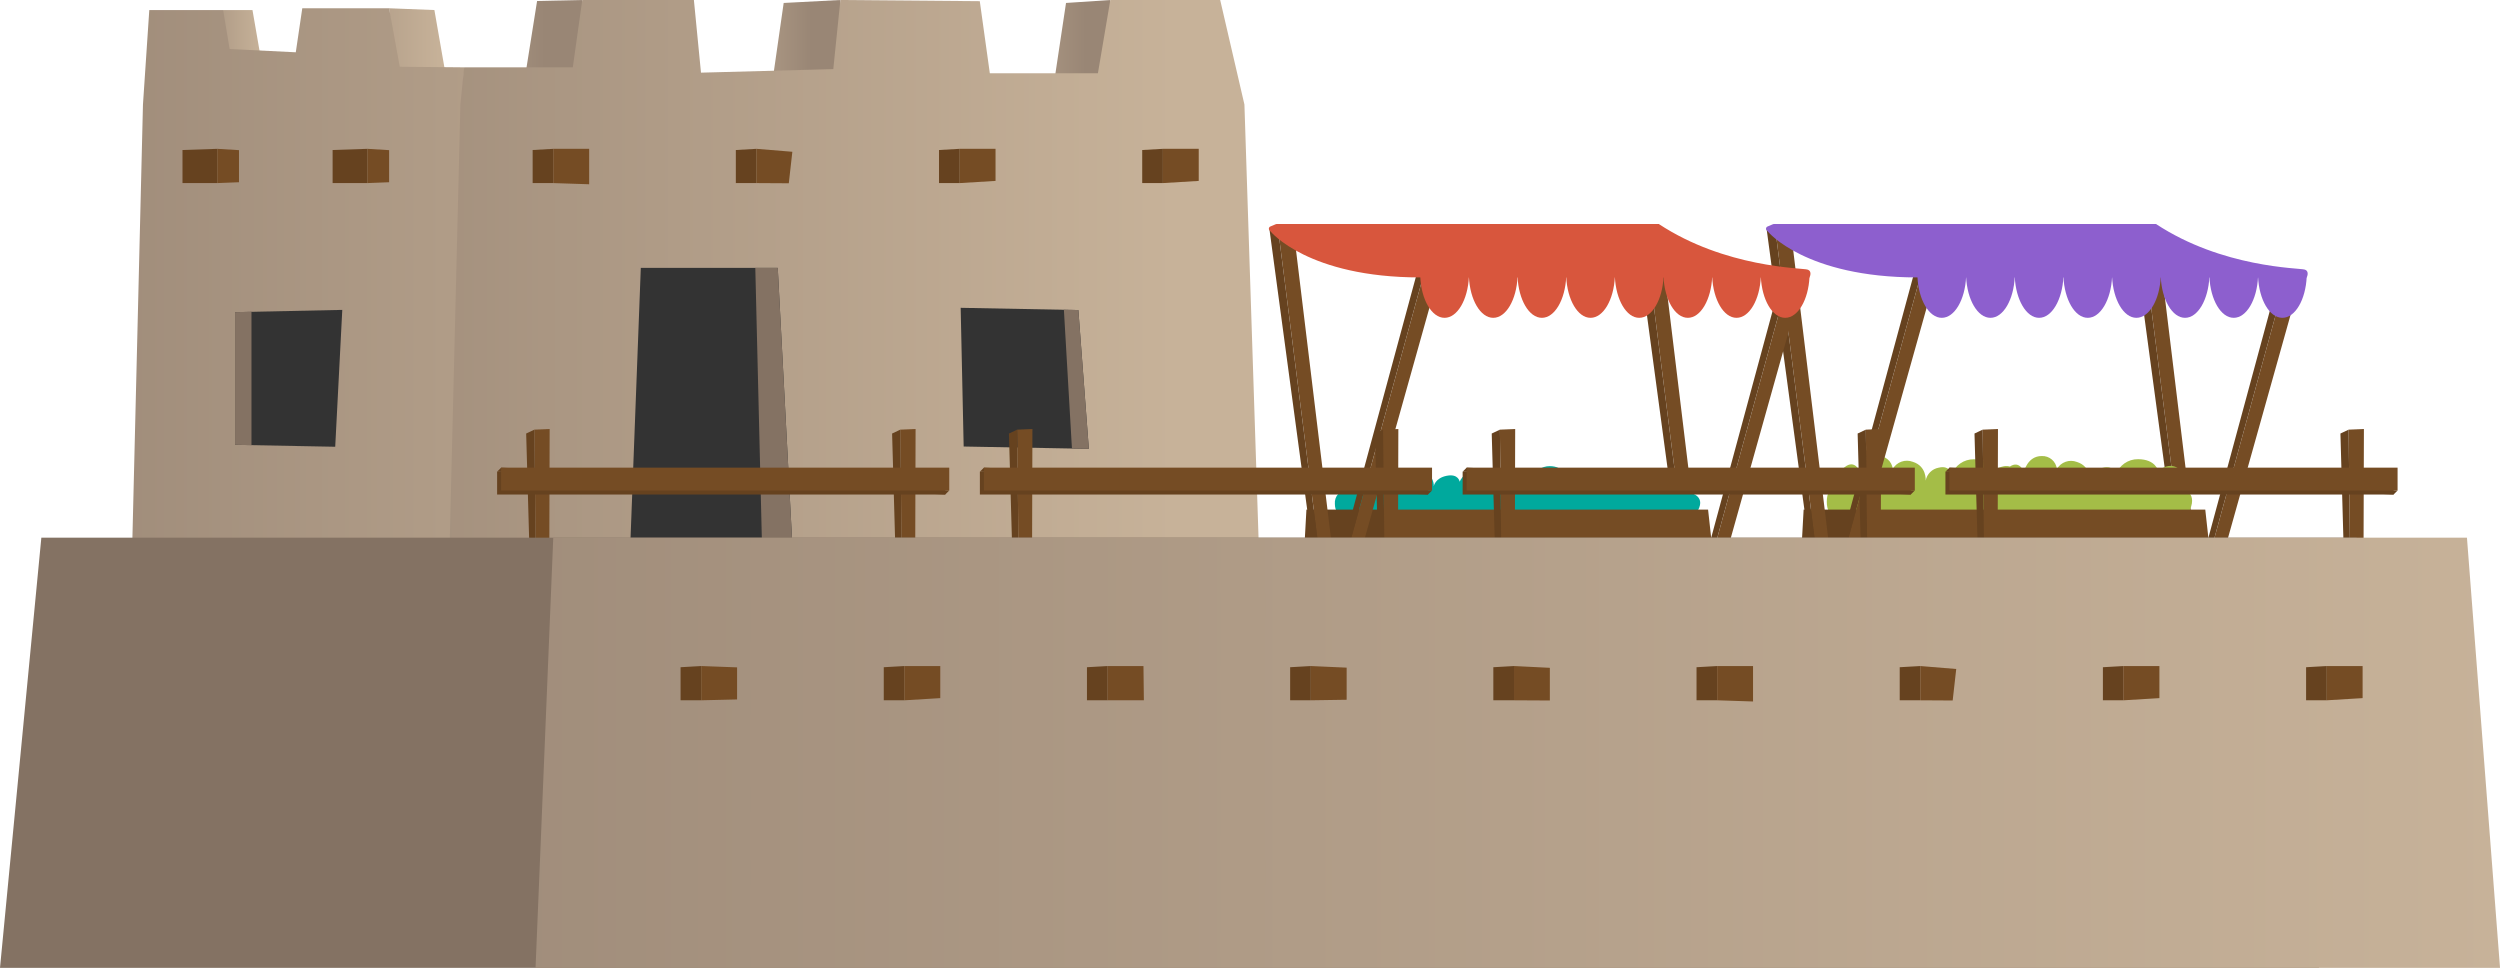
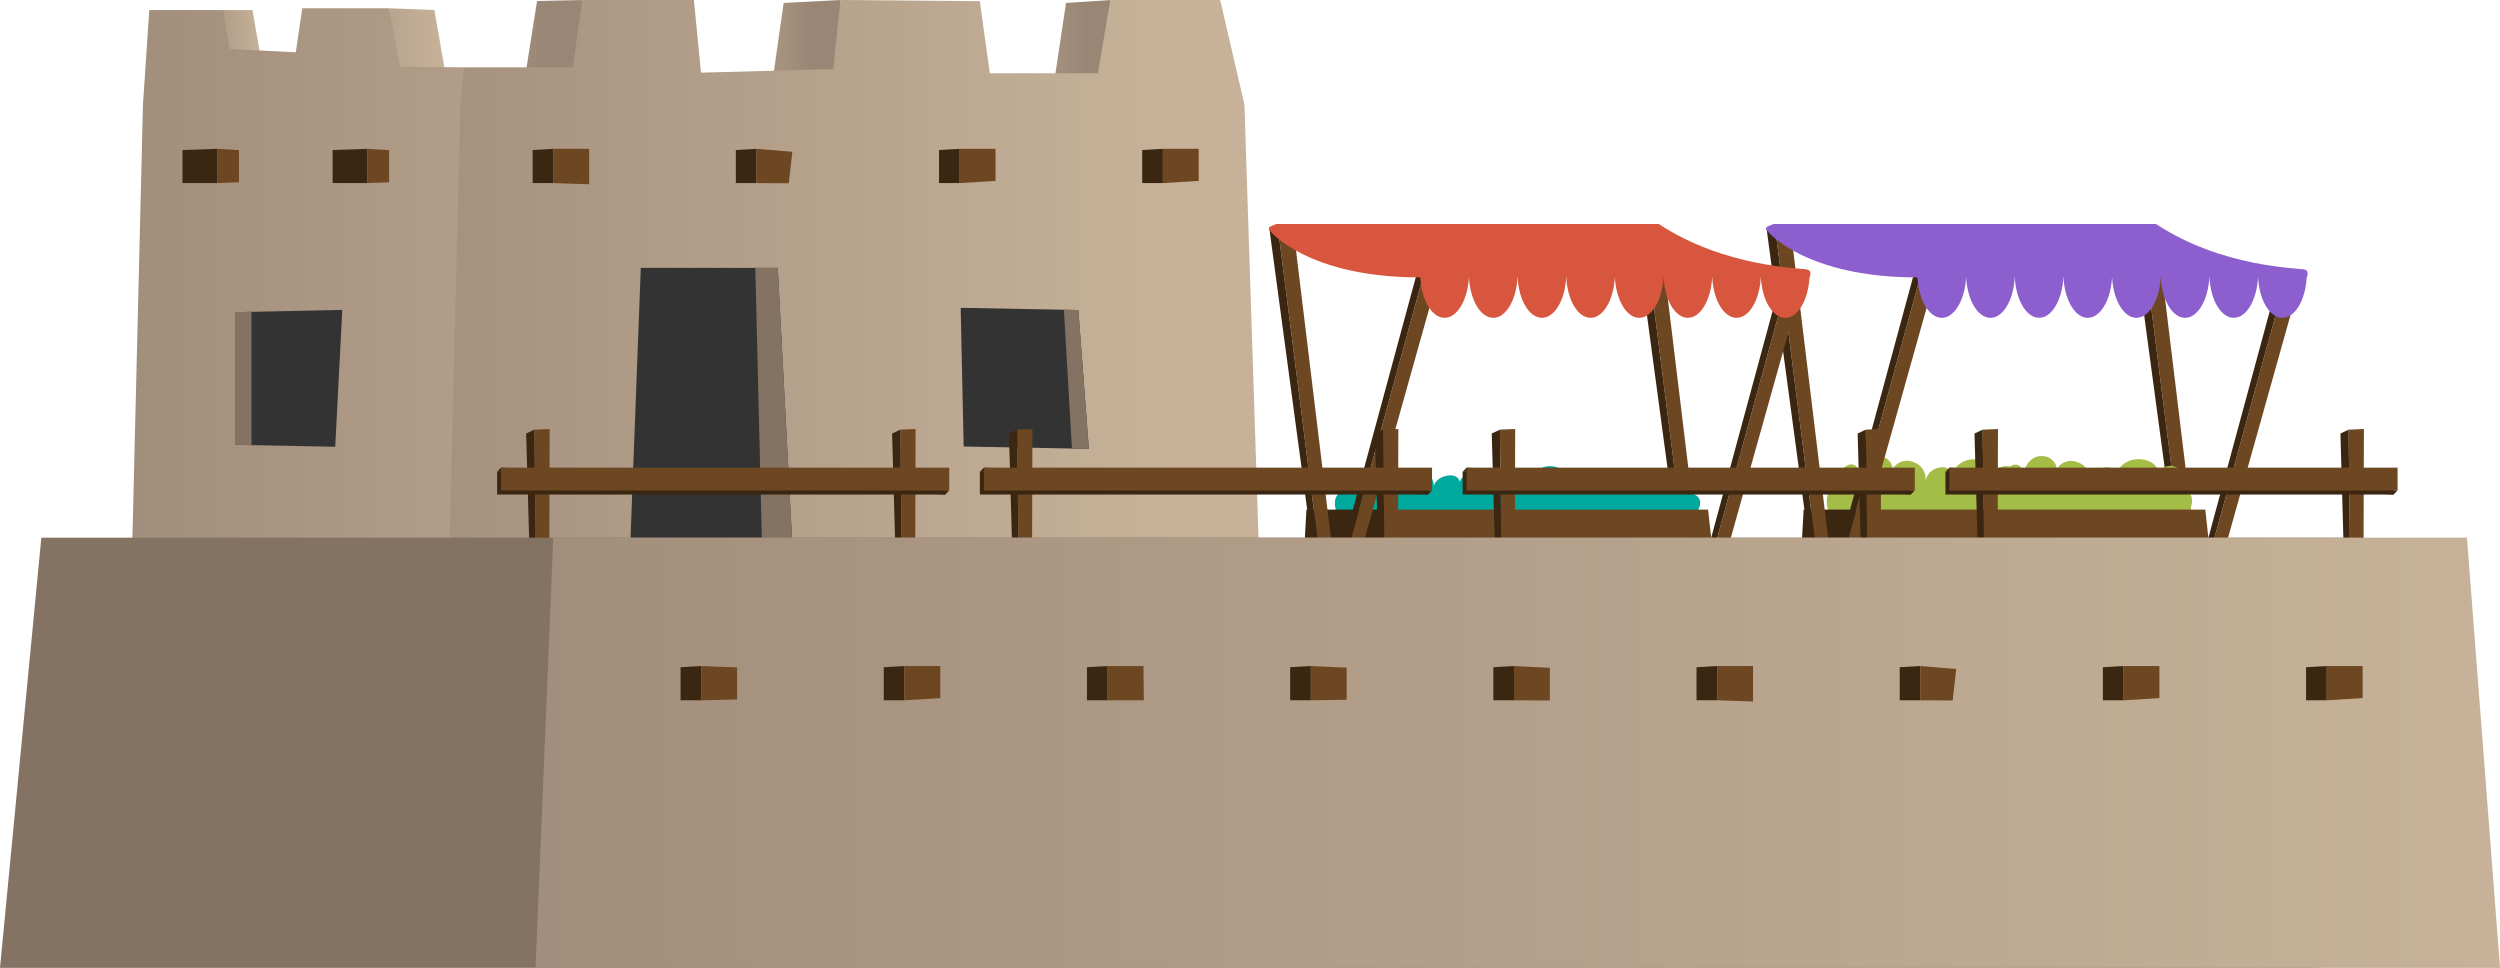
<svg xmlns="http://www.w3.org/2000/svg" xmlns:xlink="http://www.w3.org/1999/xlink" width="1058.12" height="409.65" viewBox="0 0 1058.12 409.65">
  <defs>
    <style>
      .cls-1 {
-         fill: #754c24;
+         fill: #6d4722;
      }

      .cls-2 {
-         fill: #66421f;
+         fill: #3b2612;
      }

      .cls-3 {
        fill: #a4bd47;
      }

      .cls-4 {
        fill: #8d5fce;
      }

      .cls-5 {
        fill: #00a99d;
      }

      .cls-6 {
        fill: #d8563d;
      }

      .cls-7 {
        fill: url(#linear-gradient);
      }

      .cls-8 {
        fill: url(#linear-gradient-2);
      }

      .cls-9 {
        fill: url(#linear-gradient-3);
      }

      .cls-10 {
        fill: url(#linear-gradient-4);
      }

      .cls-11 {
        fill: url(#linear-gradient-5);
      }

      .cls-12 {
        fill: url(#linear-gradient-6);
      }

      .cls-13 {
        fill: url(#linear-gradient-7);
      }

      .cls-14 {
        fill: #333;
      }

      .cls-15 {
        fill: #847263;
      }

      .cls-16 {
        fill: url(#linear-gradient-8);
      }
    </style>
    <linearGradient id="linear-gradient" x1="230.69" y1="15.29" x2="160.52" y2="15.29" gradientUnits="userSpaceOnUse">
      <stop offset="0" stop-color="#998675" />
      <stop offset="1" stop-color="#c7b299" />
    </linearGradient>
    <linearGradient id="linear-gradient-2" x1="343.36" y1="18.04" x2="294.19" y2="18.04" xlink:href="#linear-gradient" />
    <linearGradient id="linear-gradient-3" x1="459.53" y1="17.79" x2="403.36" y2="17.79" xlink:href="#linear-gradient" />
    <linearGradient id="linear-gradient-4" x1="117.19" y1="18.71" x2="187.37" y2="18.71" xlink:href="#linear-gradient" />
    <linearGradient id="linear-gradient-5" x1="74.69" y1="14.83" x2="110.73" y2="14.83" xlink:href="#linear-gradient" />
    <linearGradient id="linear-gradient-6" x1="-21.38" y1="130.82" x2="399.34" y2="130.82" xlink:href="#linear-gradient" />
    <linearGradient id="linear-gradient-7" x1="76.95" y1="129.07" x2="497.67" y2="129.07" xlink:href="#linear-gradient" />
    <linearGradient id="linear-gradient-8" x1="41.33" y1="318.6" x2="1058.12" y2="318.6" xlink:href="#linear-gradient" />
  </defs>
  <g id="Layer_2" data-name="Layer 2">
    <g id="_0" data-name="0">
      <g>
        <g>
          <g>
            <polygon class="cls-1" points="906.03 95.1 912.51 94.83 932.33 258.11 926.76 258.11 906.03 95.1" />
            <polygon class="cls-2" points="906.03 95.1 902.57 96.74 924.3 258.11 926.76 258.11 906.03 95.1" />
          </g>
          <g>
            <polygon class="cls-1" points="968.17 115.1 974.65 114.83 934.46 258.11 928.9 258.11 968.17 115.1" />
            <polygon class="cls-2" points="968.17 115.1 964.71 116.74 926.44 258.11 928.9 258.11 968.17 115.1" />
          </g>
        </g>
        <path class="cls-3" d="M922.88,206.6s3.5-4.25-.47-7.92-9,.58-9,.58-1-4.88-8.46-4.91A9.84,9.84,0,0,0,895.5,201S895,196.75,890,198a6.86,6.86,0,0,0-5.49,5.46s.51-6.09-5.46-7.94a6.92,6.92,0,0,0-8.48,3,6.17,6.17,0,0,0-6.46-5.5c-6,0-7.49,6.67-7.49,6.67s-1.82-5-5.93-2.23c-3.41-1-6.78,1.84-6.78,1.84s-1-4.88-8.46-4.91A9.84,9.84,0,0,0,826,201s-.48-4.26-5.47-3.06a6.86,6.86,0,0,0-5.49,5.46s.51-6.09-5.46-7.94a6.92,6.92,0,0,0-8.48,3,6.17,6.17,0,0,0-6.46-5.5c-6,0-7.49,6.67-7.49,6.67s-2-5.49-6.47-1.85-2,7.29-2,7.29-5.48,0-5.5,7.29,6,7.93,6,7.93l77.21.3a2.6,2.6,0,0,0,.38-.27l69.12.27c3-1.81,1-4.86,1-4.86C930.35,207.85,922.88,206.6,922.88,206.6Z" />
        <g>
          <polygon class="cls-2" points="794.05 215.7 763.38 215.7 761.05 258.11 799.38 258.11 794.05 215.7" />
          <polygon class="cls-1" points="938.05 258.14 933.38 215.7 794.05 215.7 794.72 258.14 938.05 258.14" />
        </g>
        <g>
          <g>
            <polygon class="cls-1" points="751.15 95.1 757.63 94.83 777.45 258.11 771.88 258.11 751.15 95.1" />
            <polygon class="cls-2" points="751.15 95.1 747.69 96.74 769.42 258.11 771.88 258.11 751.15 95.1" />
          </g>
          <g>
            <polygon class="cls-1" points="813.29 115.1 819.77 114.83 779.58 258.11 774.02 258.11 813.29 115.1" />
            <polygon class="cls-2" points="813.29 115.1 809.83 116.74 771.56 258.11 774.02 258.11 813.29 115.1" />
          </g>
        </g>
        <g>
          <path class="cls-4" d="M748.24,98s15.81,19.42,63.31,19.42l164.74.06s1.43-2.73-.91-3.4-34.75-.73-62.87-19.28H750.84a1.14,1.14,0,0,0-.4.08l-2.36,1a1,1,0,0,0-.27,1.67Z" />
          <g>
            <path class="cls-4" d="M811.56,117.16c.44,9.72,4.88,17.36,10.29,17.36s9.85-7.64,10.3-17.36Z" />
            <path class="cls-4" d="M832.15,117.16c.45,9.72,4.88,17.36,10.3,17.36s9.85-7.64,10.29-17.36Z" />
            <path class="cls-4" d="M852.74,117.16c.45,9.72,4.89,17.36,10.3,17.36s9.85-7.64,10.3-17.36Z" />
            <path class="cls-4" d="M873.34,117.16c.44,9.72,4.88,17.36,10.29,17.36s9.86-7.64,10.3-17.36Z" />
            <path class="cls-4" d="M893.93,117.16c.45,9.72,4.88,17.36,10.3,17.36s9.85-7.64,10.3-17.36Z" />
            <path class="cls-4" d="M914.53,117.16c.44,9.72,4.88,17.36,10.29,17.36s9.85-7.64,10.3-17.36Z" />
            <path class="cls-4" d="M935.12,117.16c.44,9.72,4.88,17.36,10.3,17.36s9.85-7.64,10.29-17.36Z" />
            <path class="cls-4" d="M955.71,117.16c.45,9.72,4.88,17.36,10.3,17.36s9.85-7.64,10.3-17.36Z" />
          </g>
        </g>
      </g>
      <g>
        <g>
          <g>
            <polygon class="cls-1" points="695.59 95.1 702.07 94.83 721.88 258.11 716.32 258.11 695.59 95.1" />
            <polygon class="cls-2" points="695.59 95.1 692.13 96.74 713.86 258.11 716.32 258.11 695.59 95.1" />
          </g>
          <g>
            <polygon class="cls-1" points="757.73 115.1 764.21 114.83 724.02 258.11 718.46 258.11 757.73 115.1" />
            <polygon class="cls-2" points="757.73 115.1 754.27 116.74 716 258.11 718.46 258.11 757.73 115.1" />
          </g>
        </g>
        <path class="cls-5" d="M714.71,208.43s3.5-3.48-.48-6.48-9,.47-9,.47-1-4-8.45-4-9.48,5.45-9.48,5.45-.49-3.49-5.47-2.51-5.5,4.46-5.5,4.46.52-5-5.46-6.49-8.47,2.47-8.47,2.47-.48-4.49-6.46-4.51a7.74,7.74,0,0,0-7.49,5.46,4,4,0,0,0-5.94-1.83c-3.41-.83-6.78,1.51-6.78,1.51s-1-4-8.45-4-9.48,5.45-9.48,5.45-.49-3.49-5.47-2.51-5.5,4.46-5.5,4.46.52-5-5.46-6.49-8.47,2.47-8.47,2.47-.48-4.49-6.46-4.51a7.74,7.74,0,0,0-7.49,5.46s-2-4.49-6.47-1.52-2,6-2,6a5.54,5.54,0,0,0-5.5,6c0,6,6,6.5,6,6.5l77.2.24a3.44,3.44,0,0,0,.38-.22l69.12.22a2.48,2.48,0,0,0,1-4C722.18,209.45,714.71,208.43,714.71,208.43Z" />
        <g>
          <polygon class="cls-2" points="583.61 215.7 552.94 215.7 550.61 258.11 588.94 258.11 583.61 215.7" />
          <polygon class="cls-1" points="727.61 258.14 722.94 215.7 583.61 215.7 584.28 258.14 727.61 258.14" />
        </g>
        <g>
          <g>
            <polygon class="cls-1" points="540.71 95.1 547.19 94.83 567 258.11 561.44 258.11 540.71 95.1" />
            <polygon class="cls-2" points="540.71 95.1 537.25 96.74 558.98 258.11 561.44 258.11 540.71 95.1" />
          </g>
          <g>
            <polygon class="cls-1" points="602.85 115.1 609.33 114.83 569.14 258.11 563.58 258.11 602.85 115.1" />
            <polygon class="cls-2" points="602.85 115.1 599.39 116.74 561.12 258.11 563.58 258.11 602.85 115.1" />
          </g>
        </g>
        <g>
          <path class="cls-6" d="M537.8,98s15.81,19.42,63.31,19.42l164.74.06s1.43-2.73-.91-3.4-34.75-.73-62.87-19.28H540.4a1.1,1.1,0,0,0-.4.08l-2.37,1a1,1,0,0,0-.26,1.67Z" />
          <g>
            <path class="cls-6" d="M601.12,117.16c.44,9.72,4.88,17.36,10.29,17.36s9.85-7.64,10.3-17.36Z" />
            <path class="cls-6" d="M621.71,117.16c.45,9.72,4.88,17.36,10.3,17.36s9.85-7.64,10.29-17.36Z" />
            <path class="cls-6" d="M642.3,117.16c.45,9.72,4.88,17.36,10.3,17.36s9.85-7.64,10.3-17.36Z" />
            <path class="cls-6" d="M662.9,117.16c.44,9.72,4.88,17.36,10.29,17.36s9.85-7.64,10.3-17.36Z" />
            <path class="cls-6" d="M683.49,117.16c.45,9.72,4.88,17.36,10.3,17.36s9.85-7.64,10.29-17.36Z" />
            <path class="cls-6" d="M704.08,117.16c.45,9.72,4.89,17.36,10.3,17.36s9.85-7.64,10.3-17.36Z" />
            <path class="cls-6" d="M724.68,117.16c.44,9.72,4.88,17.36,10.3,17.36s9.85-7.64,10.29-17.36Z" />
            <path class="cls-6" d="M745.27,117.16c.45,9.72,4.88,17.36,10.3,17.36s9.85-7.64,10.3-17.36Z" />
          </g>
        </g>
      </g>
      <g>
        <polygon class="cls-7" points="246.44 0 227.32 0.42 222.53 30.58 247.36 30.58 246.44 0" />
        <polygon class="cls-8" points="355.69 0 331.69 1.25 326.69 36.08 356.69 34.25 355.69 0" />
        <polygon class="cls-9" points="469.94 0 451.19 1.25 446.03 35.58 472.53 34.75 469.94 0" />
        <polygon class="cls-10" points="164.69 3.5 183.86 4.25 189.03 33.92 167.69 32.58 164.69 3.5" />
        <polygon class="cls-11" points="94.44 4.25 106.86 4.25 110.53 25.42 89.19 23.08 94.44 4.25" />
        <polygon class="cls-12" points="392.37 44.25 196.05 44.25 196.44 28.5 169.19 28.25 164.69 3.5 127.94 3.5 125.19 22.13 97.19 20.75 94.44 4.25 63.19 4.25 60.51 44.25 55.3 258.14 399.34 258.14 392.37 44.25" />
        <polygon class="cls-13" points="526.7 44.25 516.44 0 469.94 0 464.69 31 418.94 31 414.69 0.5 355.69 0 352.69 29.25 296.69 30.75 293.69 0 246.44 0 242.44 28.5 196.44 28.5 194.85 44.25 189.64 258.14 533.67 258.14 526.7 44.25" />
        <g>
          <polygon class="cls-14" points="406.6 130.28 407.87 188.99 460.86 189.97 456.42 131.23 406.6 130.28" />
          <polygon class="cls-15" points="456.42 131.23 460.86 189.97 453.7 189.83 450.29 131.1 456.42 131.23" />
        </g>
        <g>
          <polygon class="cls-14" points="336.81 258.14 265.72 258.14 271.22 113.37 329.19 113.37 336.81 258.14" />
          <polygon class="cls-15" points="336.81 258.14 323.18 258.14 319.68 113.37 329.19 113.37 336.81 258.14" />
        </g>
        <g>
          <polygon class="cls-14" points="141.88 189.09 144.87 131.16 99.48 132.11 99.48 188.28 141.88 189.09" />
          <polygon class="cls-15" points="106.44 188.41 106.44 131.97 99.48 132.11 99.48 188.28 106.44 188.41" />
        </g>
        <g>
          <g>
            <polygon class="cls-2" points="225.44 63.49 225.44 77.49 234.19 77.49 234.19 62.99 225.44 63.49" />
            <polygon class="cls-1" points="234.19 62.99 249.36 62.99 249.36 77.99 234.19 77.49 234.19 62.99" />
          </g>
          <g>
            <polygon class="cls-2" points="311.44 63.49 311.44 77.49 320.19 77.49 320.19 62.99 311.44 63.49" />
            <polygon class="cls-1" points="320.19 62.99 335.36 64.24 333.86 77.57 320.19 77.49 320.19 62.99" />
          </g>
          <g>
            <polygon class="cls-2" points="397.44 63.49 397.44 77.49 406.19 77.49 406.19 62.99 397.44 63.49" />
            <polygon class="cls-1" points="406.19 62.99 421.36 62.99 421.36 76.57 406.19 77.49 406.19 62.99" />
          </g>
          <g>
            <polygon class="cls-2" points="483.44 63.49 483.44 77.49 492.19 77.49 492.19 62.99 483.44 63.49" />
            <polygon class="cls-1" points="492.19 62.99 507.36 62.99 507.36 76.57 492.19 77.49 492.19 62.99" />
          </g>
        </g>
        <g>
          <polygon class="cls-2" points="140.78 63.49 140.78 77.49 155.53 77.49 155.53 62.99 140.78 63.49" />
          <polygon class="cls-1" points="155.53 62.99 164.69 63.55 164.69 77.13 155.53 77.49 155.53 62.99" />
        </g>
        <g>
          <polygon class="cls-2" points="77.24 63.49 77.24 77.49 91.99 77.49 91.99 62.99 77.24 63.49" />
          <polygon class="cls-1" points="91.99 62.99 101.15 63.55 101.15 77.13 91.99 77.49 91.99 62.99" />
        </g>
      </g>
      <g>
        <g>
          <g>
            <polygon class="cls-1" points="226.16 181.85 232.64 181.58 232.46 244.86 226.89 244.86 226.16 181.85" />
            <polygon class="cls-2" points="226.16 181.85 222.7 183.49 224.43 244.86 226.89 244.86 226.16 181.85" />
          </g>
          <g>
            <polygon class="cls-1" points="381.04 181.85 387.52 181.58 387.33 244.86 381.77 244.86 381.04 181.85" />
            <polygon class="cls-2" points="381.04 181.85 377.58 183.49 379.31 244.86 381.77 244.86 381.04 181.85" />
          </g>
          <g>
            <g>
              <rect class="cls-2" x="210.4" y="199.64" width="189.67" height="9.67" />
              <polygon class="cls-2" points="210.4 199.64 212.1 197.93 401.77 207.6 400.06 209.31 210.4 199.64" />
            </g>
            <rect class="cls-1" x="212.1" y="197.93" width="189.67" height="9.67" />
          </g>
        </g>
        <g>
          <g>
            <polygon class="cls-1" points="430.5 181.85 436.97 181.58 436.79 244.86 431.23 244.86 430.5 181.85" />
            <polygon class="cls-2" points="430.5 181.85 427.03 183.49 428.76 244.86 431.23 244.86 430.5 181.85" />
          </g>
          <g>
            <polygon class="cls-1" points="585.38 181.85 591.85 181.58 591.67 244.86 586.11 244.86 585.38 181.85" />
            <polygon class="cls-2" points="585.38 181.85 581.91 183.49 583.64 244.86 586.11 244.86 585.38 181.85" />
          </g>
          <g>
            <g>
              <rect class="cls-2" x="414.73" y="199.64" width="189.67" height="9.67" />
              <polygon class="cls-2" points="414.73 199.64 416.44 197.93 606.1 207.6 604.4 209.31 414.73 199.64" />
            </g>
            <rect class="cls-1" x="416.44" y="197.93" width="189.67" height="9.67" />
          </g>
        </g>
        <g>
          <g>
            <polygon class="cls-1" points="634.83 181.85 641.3 181.58 641.12 244.86 635.56 244.86 634.83 181.85" />
            <polygon class="cls-2" points="634.83 181.85 631.37 183.49 633.1 244.86 635.56 244.86 634.83 181.85" />
          </g>
          <g>
            <polygon class="cls-1" points="789.71 181.85 796.18 181.58 796 244.86 790.44 244.86 789.71 181.85" />
            <polygon class="cls-2" points="789.71 181.85 786.24 183.49 787.98 244.86 790.44 244.86 789.71 181.85" />
          </g>
          <g>
            <g>
              <rect class="cls-2" x="619.06" y="199.64" width="189.67" height="9.67" />
              <polygon class="cls-2" points="619.06 199.64 620.77 197.93 810.44 207.6 808.73 209.31 619.06 199.64" />
            </g>
            <rect class="cls-1" x="620.77" y="197.93" width="189.67" height="9.67" />
          </g>
        </g>
        <g>
          <g>
            <polygon class="cls-1" points="839.16 181.85 845.64 181.58 845.46 244.86 839.89 244.86 839.16 181.85" />
            <polygon class="cls-2" points="839.16 181.85 835.7 183.49 837.43 244.86 839.89 244.86 839.16 181.85" />
          </g>
          <g>
            <polygon class="cls-1" points="994.04 181.85 1000.52 181.58 1000.33 244.86 994.77 244.86 994.04 181.85" />
            <polygon class="cls-2" points="994.04 181.85 990.58 183.49 992.31 244.86 994.77 244.86 994.04 181.85" />
          </g>
          <g>
            <g>
              <rect class="cls-2" x="823.4" y="199.64" width="189.67" height="9.67" />
              <polygon class="cls-2" points="823.4 199.64 825.1 197.93 1014.77 207.6 1013.06 209.31 823.4 199.64" />
            </g>
            <rect class="cls-1" x="825.1" y="197.93" width="189.67" height="9.67" />
          </g>
        </g>
        <g>
          <polygon class="cls-15" points="0 409.65 17.5 227.56 997.46 227.56 981.46 409.65 0 409.65" />
          <polygon class="cls-16" points="226.67 409.65 234.17 227.56 1044.13 227.56 1058.13 409.65 226.67 409.65" />
        </g>
        <g>
          <g>
            <polygon class="cls-2" points="288.05 282.4 288.05 296.4 296.8 296.4 296.8 281.9 288.05 282.4" />
            <polygon class="cls-1" points="296.8 281.9 311.97 282.46 311.97 296.04 296.8 296.4 296.8 281.9" />
          </g>
          <g>
            <polygon class="cls-2" points="374.05 282.4 374.05 296.4 382.8 296.4 382.8 281.9 374.05 282.4" />
            <polygon class="cls-1" points="382.8 281.9 397.97 281.9 397.97 295.48 382.8 296.4 382.8 281.9" />
          </g>
          <g>
            <polygon class="cls-2" points="460.05 282.4 460.05 296.4 468.8 296.4 468.8 281.9 460.05 282.4" />
            <polygon class="cls-1" points="468.8 281.9 483.97 281.9 484.14 296.4 468.8 296.4 468.8 281.9" />
          </g>
          <g>
            <polygon class="cls-2" points="546.05 282.4 546.05 296.4 554.8 296.4 554.8 281.9 546.05 282.4" />
            <polygon class="cls-1" points="554.8 281.9 569.97 282.58 569.97 296.17 554.8 296.4 554.8 281.9" />
          </g>
          <g>
            <polygon class="cls-2" points="632.05 282.4 632.05 296.4 640.8 296.4 640.8 281.9 632.05 282.4" />
            <polygon class="cls-1" points="640.8 281.9 655.97 282.65 655.97 296.48 640.8 296.4 640.8 281.9" />
          </g>
          <g>
            <polygon class="cls-2" points="718.05 282.4 718.05 296.4 726.8 296.4 726.8 281.9 718.05 282.4" />
            <polygon class="cls-1" points="726.8 281.9 741.97 281.9 741.97 296.9 726.8 296.4 726.8 281.9" />
          </g>
          <g>
            <polygon class="cls-2" points="804.05 282.4 804.05 296.4 812.8 296.4 812.8 281.9 804.05 282.4" />
            <polygon class="cls-1" points="812.8 281.9 827.97 283.15 826.47 296.48 812.8 296.4 812.8 281.9" />
          </g>
          <g>
            <polygon class="cls-2" points="890.05 282.4 890.05 296.4 898.8 296.4 898.8 281.9 890.05 282.4" />
            <polygon class="cls-1" points="898.8 281.9 913.97 281.9 913.97 295.48 898.8 296.4 898.8 281.9" />
          </g>
          <g>
            <polygon class="cls-2" points="976.05 282.4 976.05 296.4 984.8 296.4 984.8 281.9 976.05 282.4" />
            <polygon class="cls-1" points="984.8 281.9 999.97 281.9 999.97 295.48 984.8 296.4 984.8 281.9" />
          </g>
        </g>
      </g>
    </g>
  </g>
</svg>
